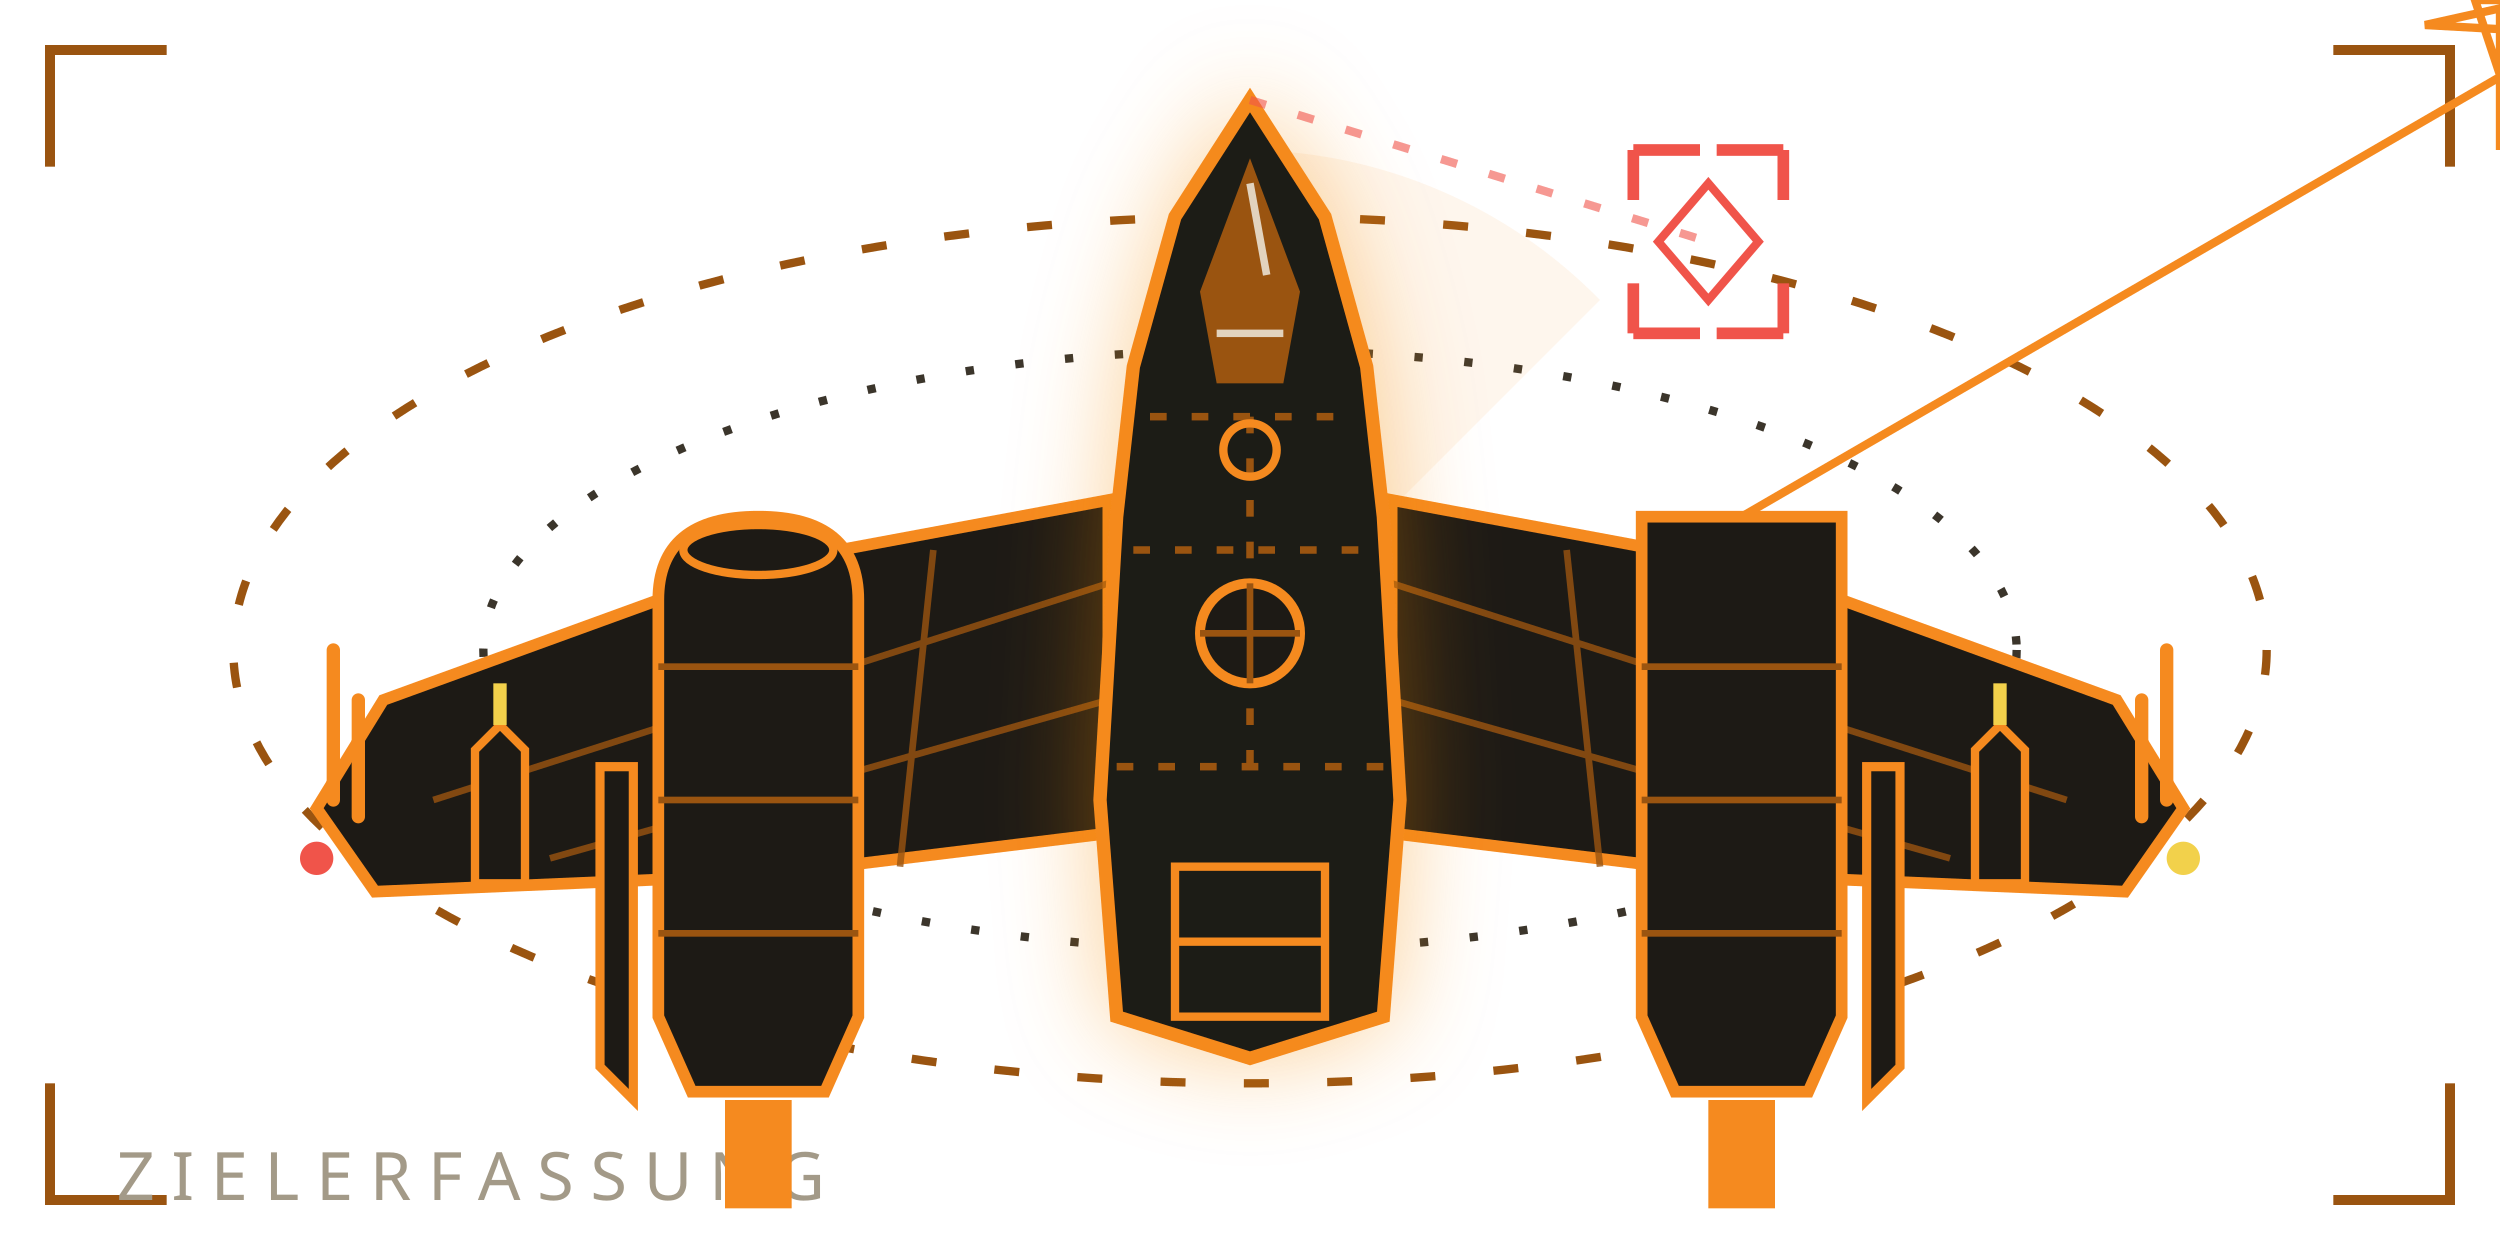
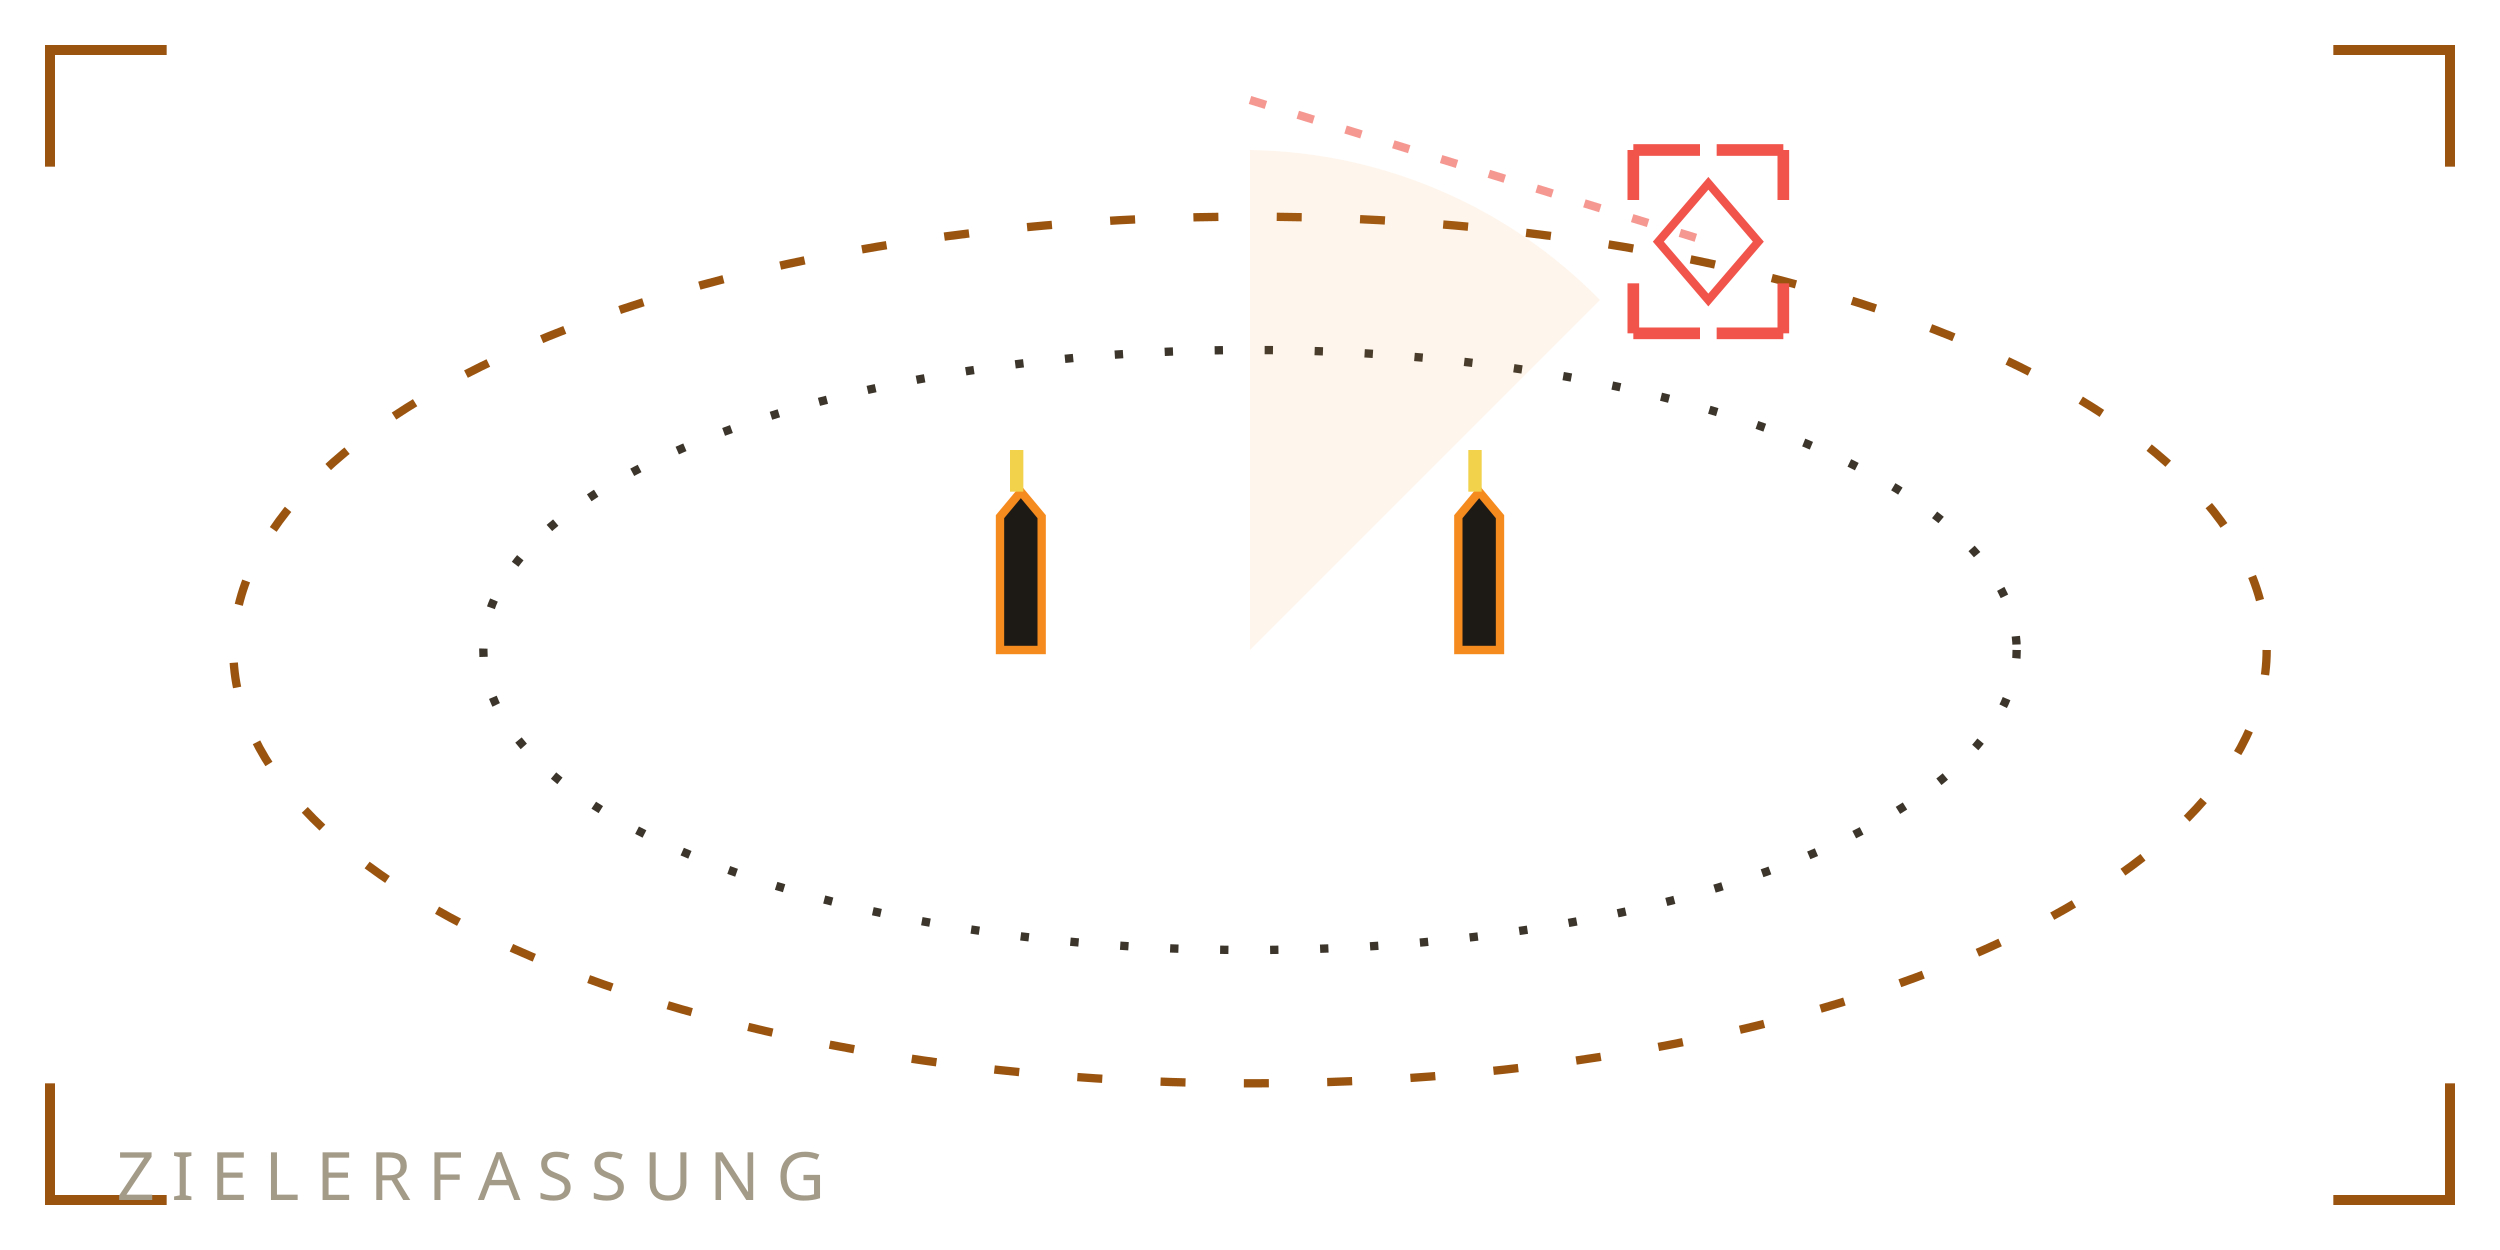
<svg xmlns="http://www.w3.org/2000/svg" width="100%" height="160" viewBox="0 0 300 150" aria-hidden="true">
  <path d="M6 20 V6 H20" fill="none" stroke="#9A5410" stroke-width="1.2" />
  <path d="M280 6 H294 V20" fill="none" stroke="#9A5410" stroke-width="1.2" />
  <path d="M6 130 V144 H20" fill="none" stroke="#9A5410" stroke-width="1.2" />
  <path d="M294 130 V144 H280" fill="none" stroke="#9A5410" stroke-width="1.2" />
  <ellipse class="sp2" cx="150" cy="78" rx="122" ry="52" fill="none" stroke="#9A5410" stroke-dasharray="3 7" />
  <ellipse class="sp" cx="150" cy="78" rx="92" ry="36" fill="none" stroke="#3B352B" stroke-dasharray="1 5" />
  <text x="14" y="144" fill="#A39A88" font-family="Rajdhani" font-size="8" letter-spacing="2">ZIELERFASSUNG</text>
  <g class="sweep" style="transform-origin:150px 78px">
    <path d="M150 78 L150 18 A60 60 0 0 1 192 36 Z" fill="#F58A1F" opacity=".08" />
  </g>
-   <path d="M133 60 L90 68 L46 84 L38 97 L45 107 L92 105 L133 100 Z" fill="#1D1A15" stroke="#F58A1F" stroke-width="1.4" />
-   <path d="M 167 60 L 210 68 L 254 84 L 262 97 L 255 107 L 208 105 L 167 100 Z" fill="#1D1A15" stroke="#F58A1F" stroke-width="1.4" />
-   <path d="M133 70 L52 96 M133 84 L66 103 M112 66 L108 104" fill="none" stroke="#9A5410" stroke-width=".8" opacity=".8" />
-   <path d="M 167 70 L 248 96 M 167 84 L 234 103 M 188 66 L 192 104" fill="none" stroke="#9A5410" stroke-width=".8" opacity=".8" />
-   <path d="M40 96 L40 78 M43 98 L43 84" fill="none" stroke="#F58A1F" stroke-width="1.6" stroke-linecap="round" />
-   <path d="M 260 96 L 260 78 M 257 98 L 257 84" fill="none" stroke="#F58A1F" stroke-width="1.6" stroke-linecap="round" />
-   <path d="M79 72 Q79 62 91 62 Q103 62 103 72 L103 122 L99 131 L83 131 L79 122 Z" fill="#1D1A15" stroke="#F58A1F" stroke-width="1.4" />
-   <path d="M 221 72 221 62 209 62 197 62 197 72 L 197 122 L 201 131 L 217 131 L 221 122 Z" fill="#1D1A15" stroke="#F58A1F" stroke-width="1.4" />
-   <path d="M79 80 L103 80 M79 96 L103 96 M79 112 L103 112" fill="none" stroke="#9A5410" stroke-width=".8" />
-   <path d="M 221 80 L 197 80 M 221 96 L 197 96 M 221 112 L 197 112" fill="none" stroke="#9A5410" stroke-width=".8" />
-   <path d="M91 62 m-9 4 a9 3 0 1 0 18 0 a9 3 0 1 0 -18 0" fill="none" stroke="#F58A1F" stroke-width="1" />
-   <path d="M 209 62 309 4 291 3 300 1 300 18 300 9 297 0 299 0 318 0" fill="none" stroke="#F58A1F" stroke-width="1" />
-   <path d="M72 92 L72 128 L76 132 L76 92 Z" fill="#1D1A15" stroke="#F58A1F" stroke-width="1.1" />
-   <path d="M 228 92 L 228 128 L 224 132 L 224 92 Z" fill="#1D1A15" stroke="#F58A1F" stroke-width="1.1" />
-   <path d="M150 12 L141 26 L136 44 L134 62 L132 96 L134 122 L150 127 L166 122 L168 96 L166 62 L164 44 L159 26 Z" fill="#1D1A15" stroke="#F58A1F" stroke-width="1.6" style="filter: drop-shadow(0 0 6px #F58A1F66)" />
-   <path d="M138 50 L162 50 M136 66 L164 66 M134 92 L166 92 M150 50 L150 92" fill="none" stroke="#9A5410" stroke-width=".9" stroke-dasharray="2 3" />
-   <path d="M150 19 L156 35 L154 46 L146 46 L144 35 Z" fill="#9A5410" />
-   <path d="M150 22 L152 33 M146 40 L154 40" fill="none" stroke="#EFE9DD" stroke-width=".9" opacity=".85" />
-   <circle cx="150" cy="54" r="3.2" fill="none" stroke="#F58A1F" stroke-width="1" />
-   <circle cx="150" cy="76" r="6" fill="#1D1A15" stroke="#F58A1F" stroke-width="1.2" />
-   <path d="M144 76 H156 M150 70 V82" stroke="#9A5410" stroke-width=".8" />
-   <path d="M141 104 H159 V122 H141 Z M141 113 H159" fill="none" stroke="#F58A1F" stroke-width="1" />
-   <circle class="blip" cx="38" cy="103" r="2" fill="#F0544A" />
-   <circle class="blip" cx="262" cy="103" r="2" fill="#F2D14B" style="animation-delay:1.2s" />
-   <path d="M57 90 l3 -3 l3 3 v16 h-6 z" fill="#1D1A15" stroke="#F58A1F" stroke-width="1" />
-   <path d="M60 87 v-5" stroke="#F2D14B" stroke-width="1.6" />
-   <path d="M237 90 l3 -3 l3 3 v16 h-6 z" fill="#1D1A15" stroke="#F58A1F" stroke-width="1" />
-   <path d="M240 87 v-5" stroke="#F2D14B" stroke-width="1.6" />
-   <rect class="flame" x="87" y="132" width="8" height="13" fill="#F58A1F" />
-   <rect class="flame" x="205" y="132" width="8" height="13" fill="#F58A1F" />
+   <path d="M120 62 l2.5 -3 l2.5 3 v16 h-5 z" fill="#1D1A15" stroke="#F58A1F" stroke-width="1" />
+   <path d="M122 59 v-5" stroke="#F2D14B" stroke-width="1.6" />
+   <path d="M175 62 l2.5 -3 l2.5 3 v16 h-5 z" fill="#1D1A15" stroke="#F58A1F" stroke-width="1" />
+   <path d="M177 59 v-5" stroke="#F2D14B" stroke-width="1.6" />
  <g class="blip">
    <path d="M196 18 h8 M214 18 h-8 M196 40 h8 M214 40 h-8 M196 18 v6 M214 18 v6 M196 40 v-6 M214 40 v-6" fill="none" stroke="#F0544A" stroke-width="1.4" />
    <path d="M205 22 l6 7 l-6 7 l-6 -7 Z" fill="none" stroke="#F0544A" />
  </g>
  <path d="M150 12 L205 29" stroke="#F0544A" stroke-dasharray="2 4" opacity=".6" />
</svg>
